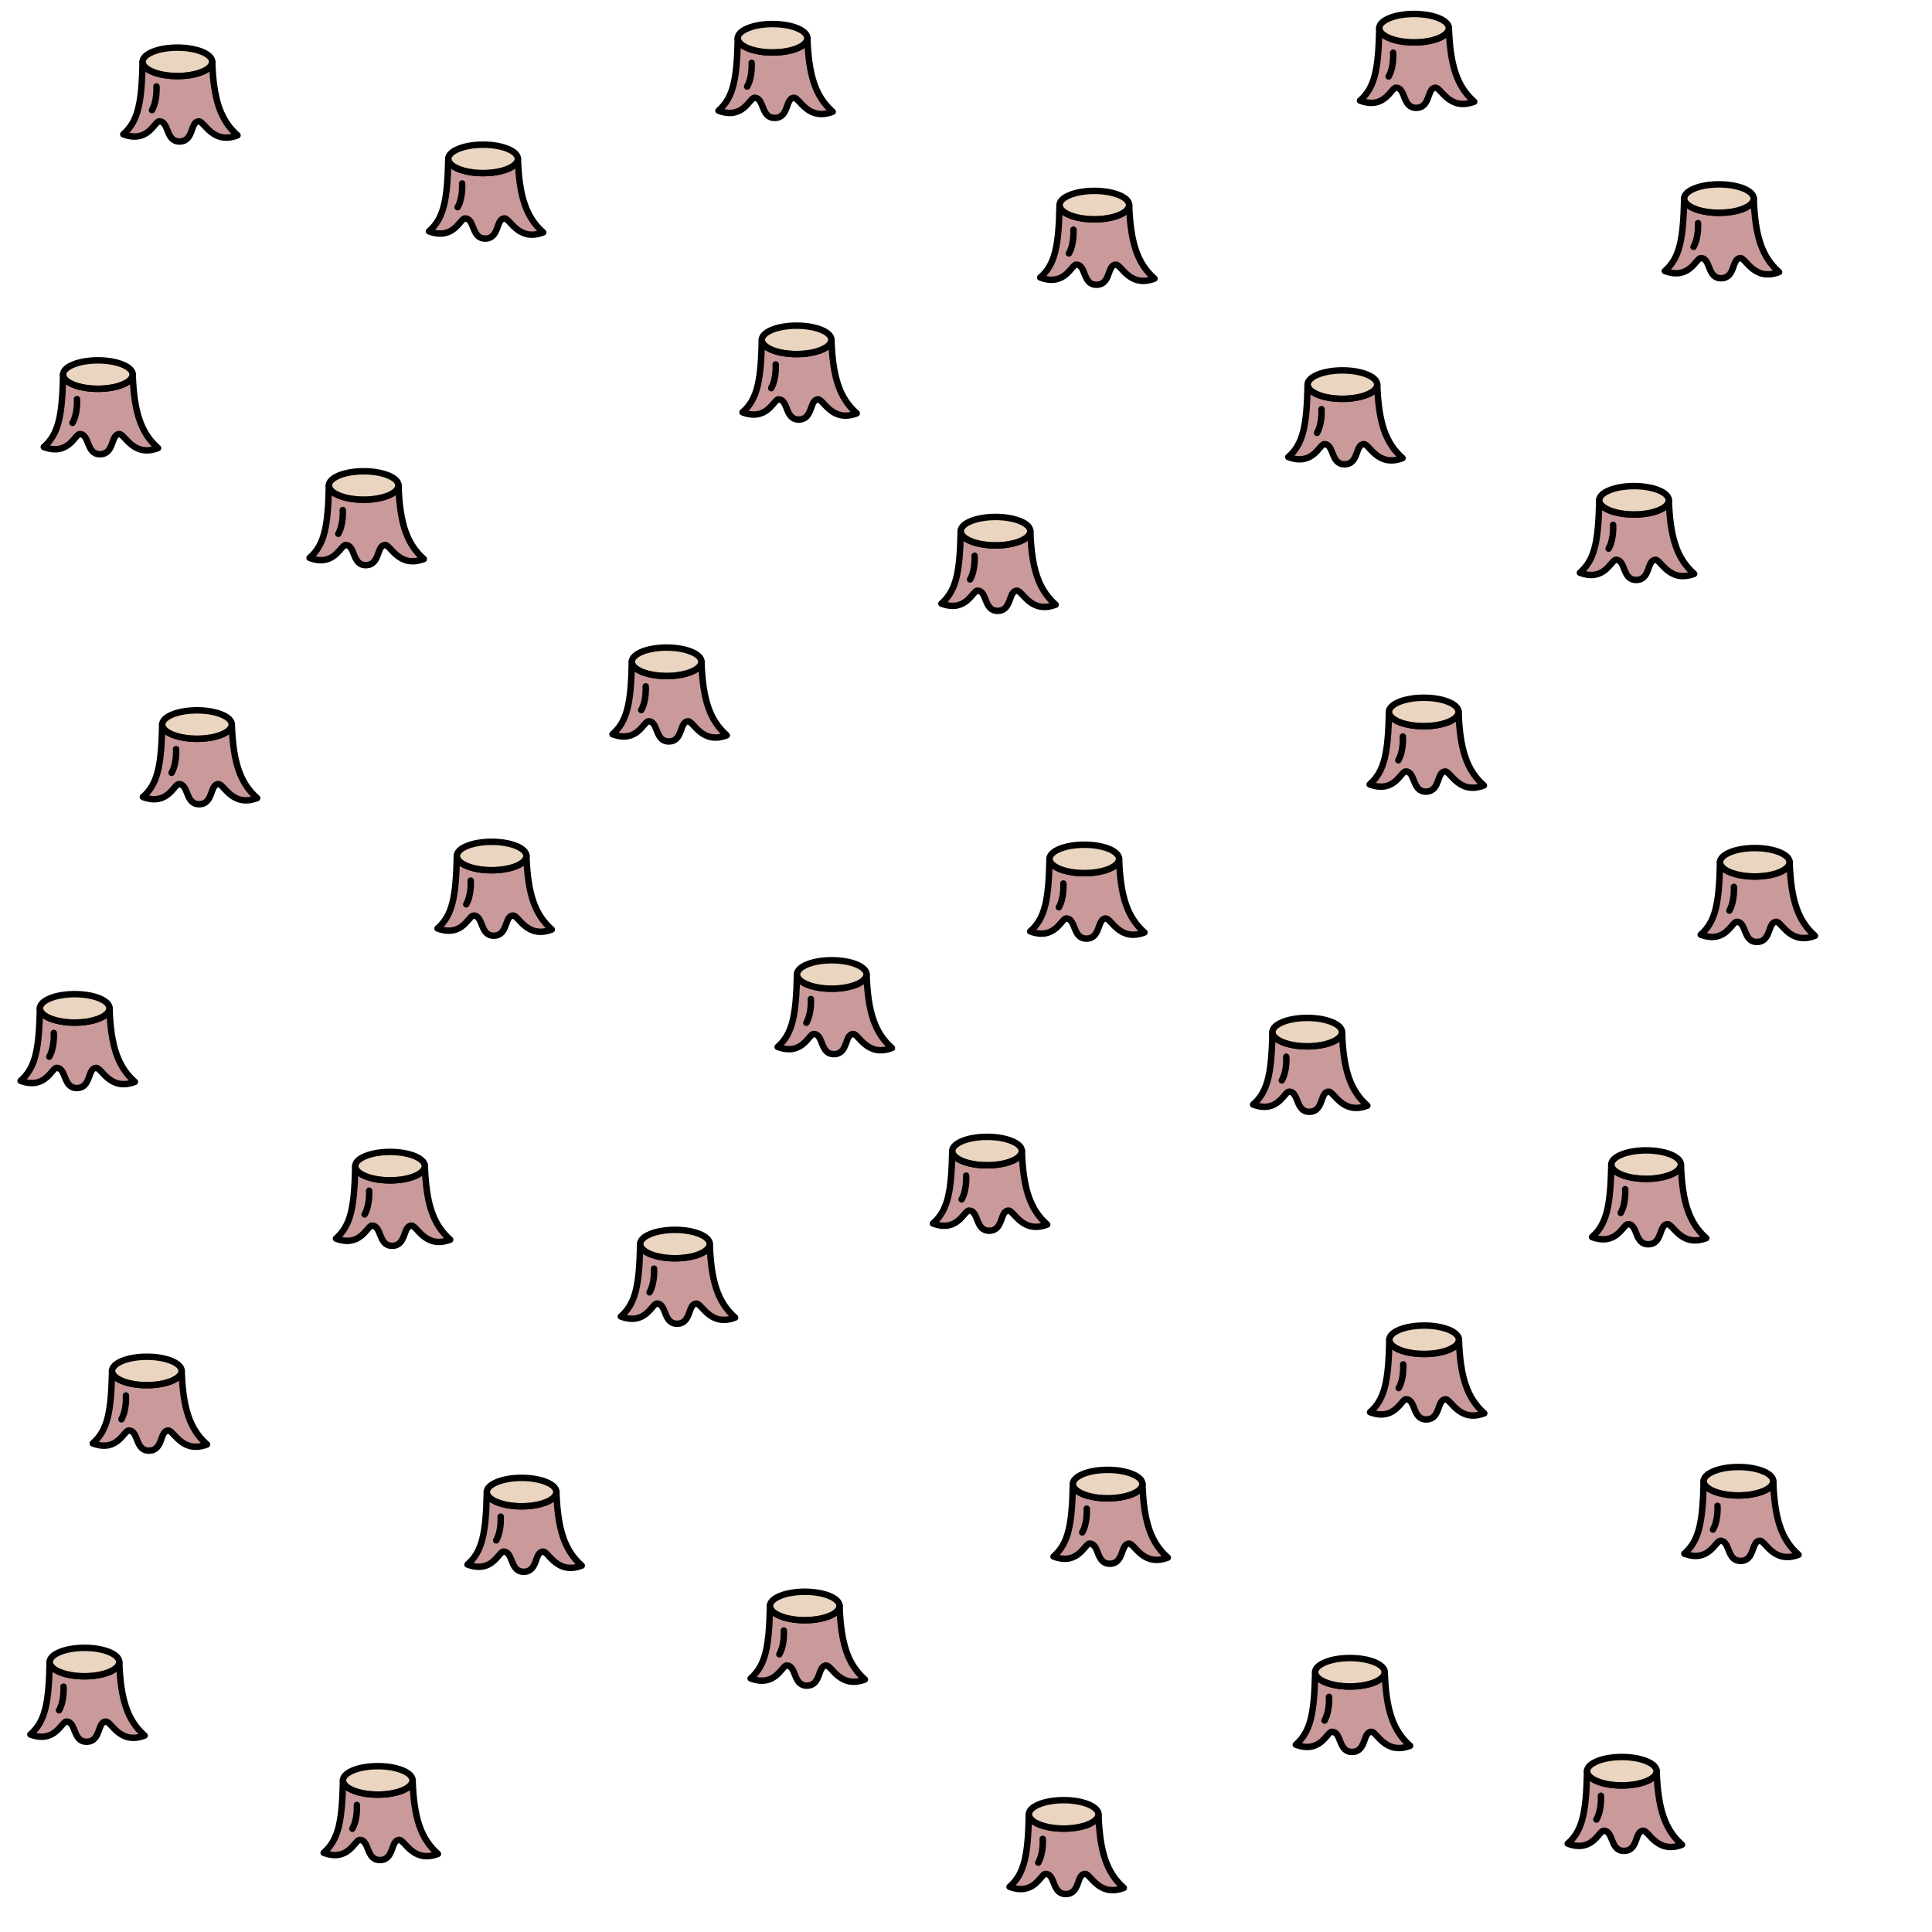
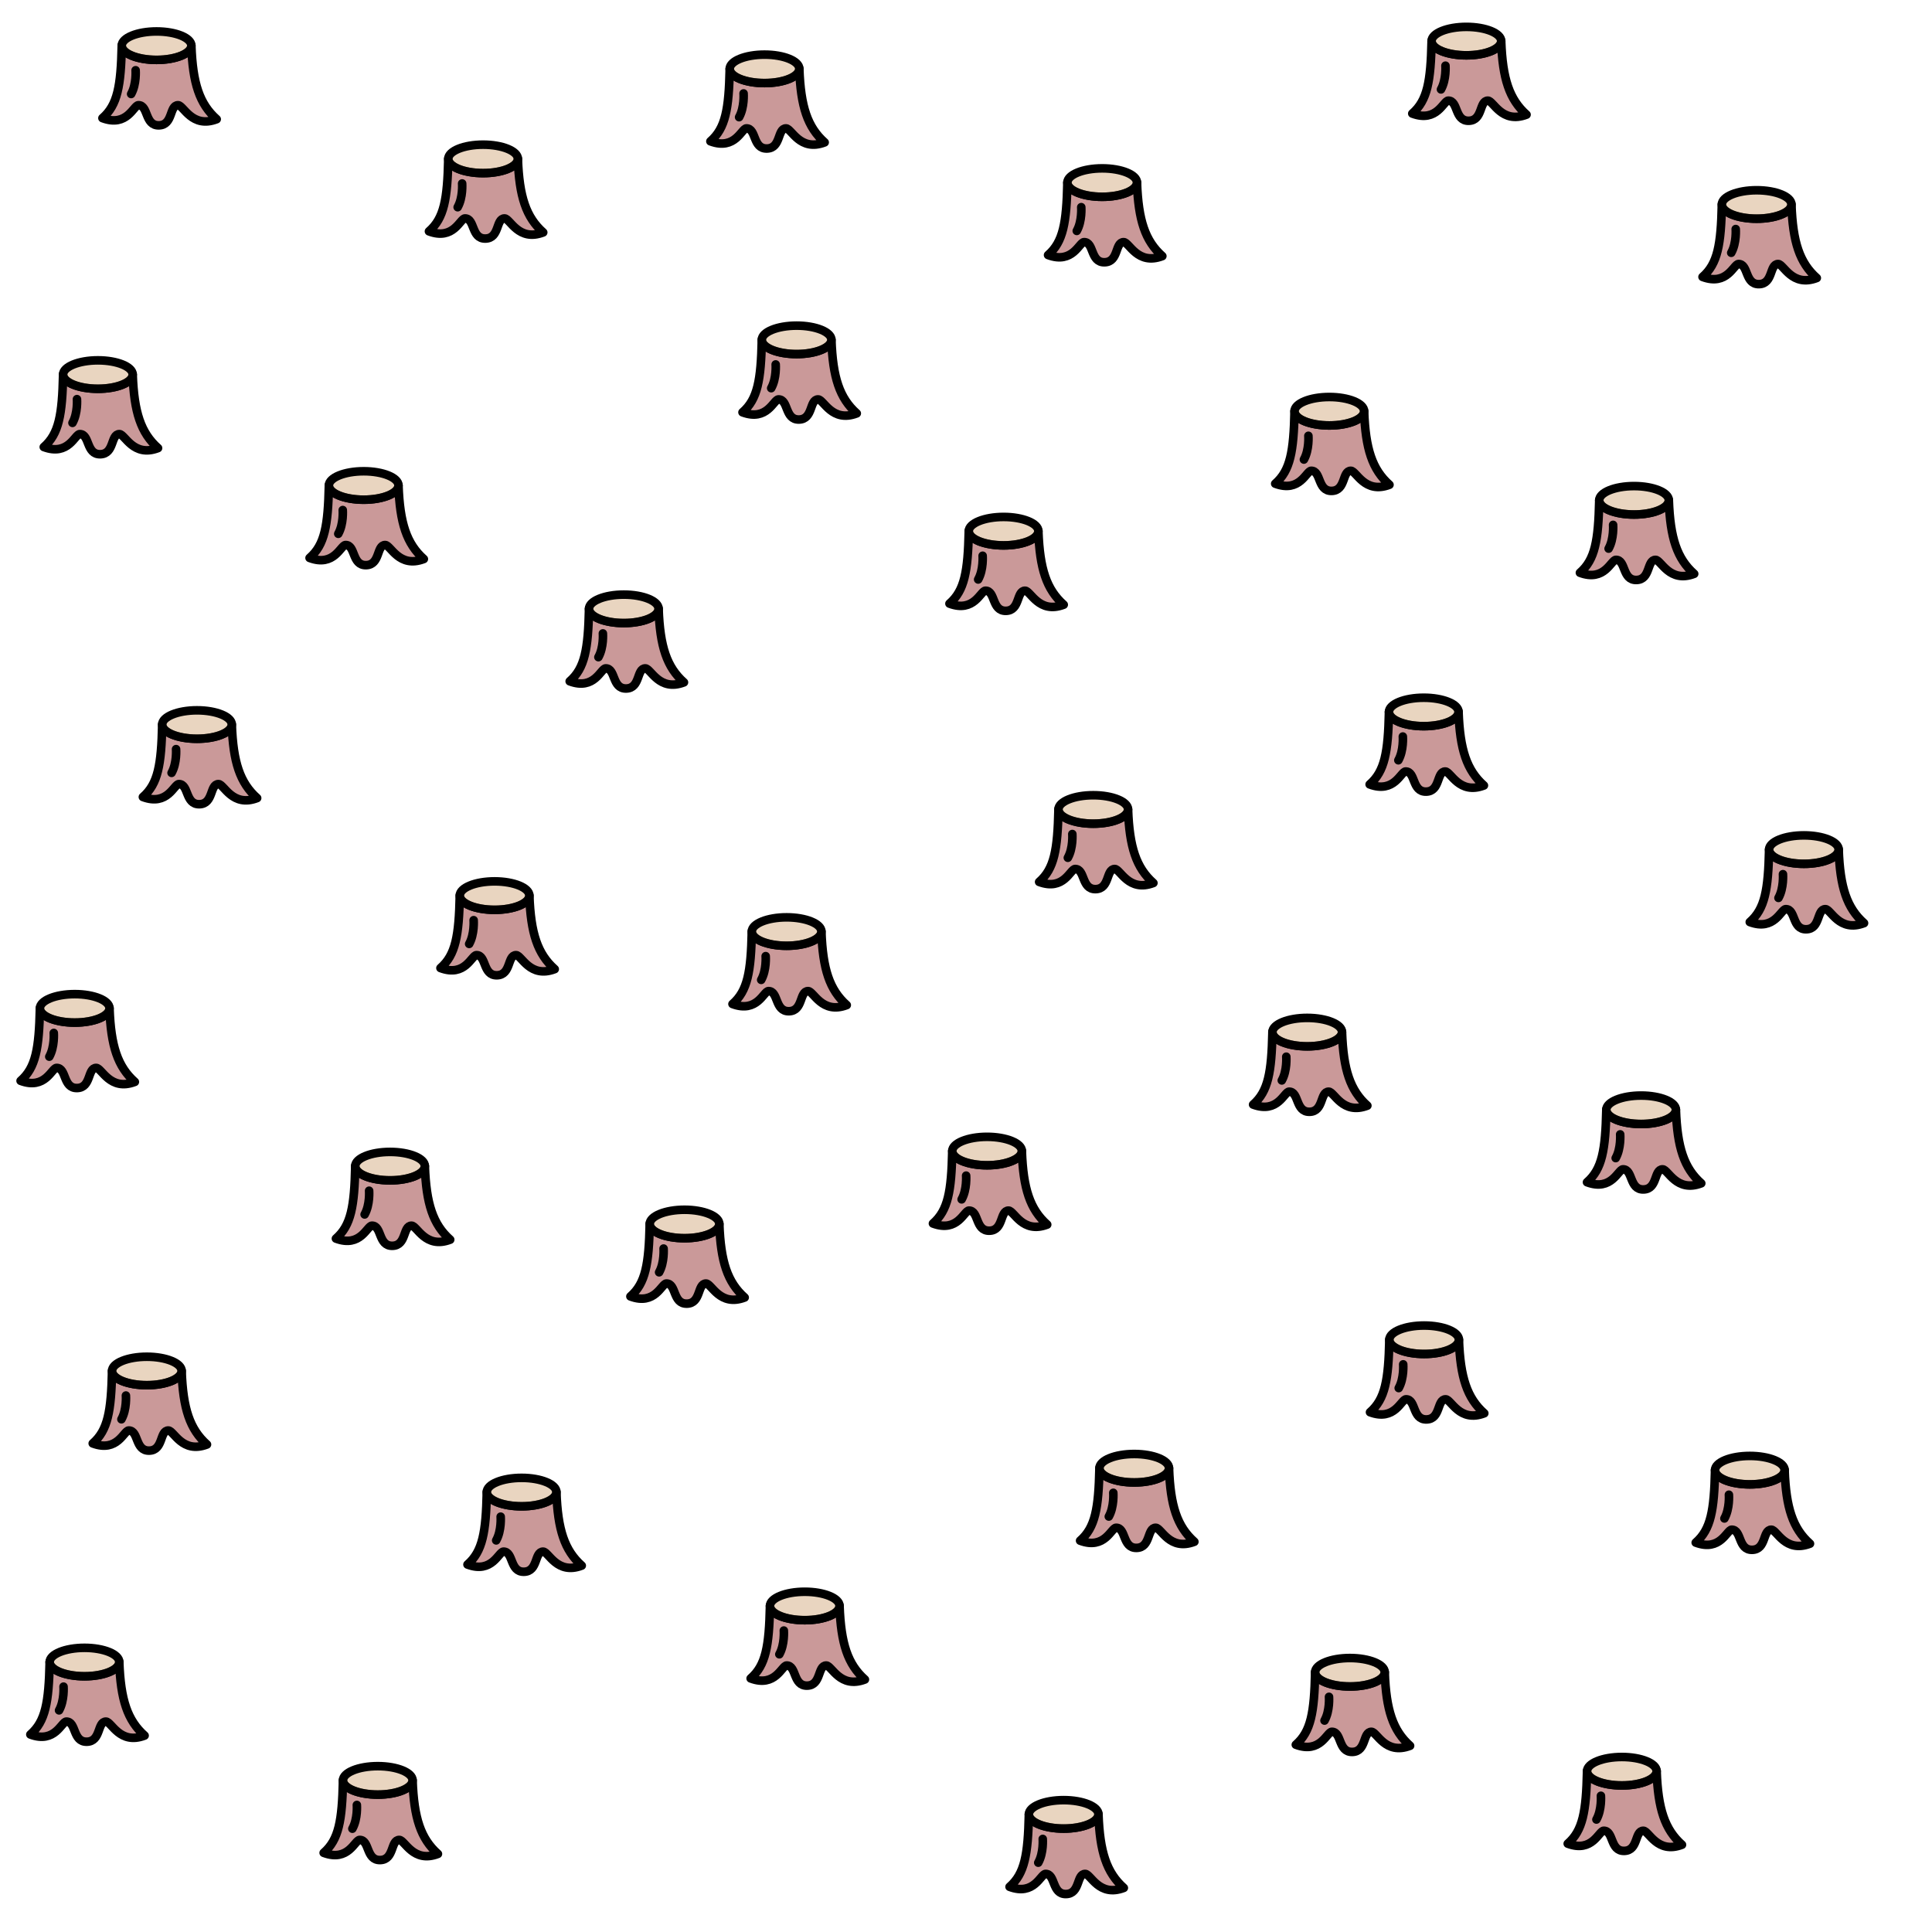
<svg xmlns="http://www.w3.org/2000/svg" xmlns:xlink="http://www.w3.org/1999/xlink" id="Svg" width="150" height="150" version="1.1">
  <defs id="defs857" />
-   <g id="g1072" transform="matrix(0.9349972,0,0,0.9350002,2.136054,-19.17441)" style="stroke-width:1.07">
-     <path id="pathSk5sig4l6llw" d="M 9.556,25.622 C 9.556,25.628 9.556,25.634 9.556,25.64 C 9.556,25.634 9.554,25.693 9.555,25.687 Z M 15.335,25.623 C 15.335,25.629 15.336,25.634 15.336,25.64 C 15.336,25.634 15.336,25.629 15.336,25.623 Z M 15.336,25.644 C 15.334,26.296 14.04,26.823 12.446,26.823 C 10.853,26.823 9.56,26.296 9.556,25.645 C 9.483,28.993 9.209,30.562 7.952,31.658 C 10.015,32.428 10.536,30.585 10.943,30.586 C 11.781,30.587 11.449,32.282 12.642,32.258 C 13.835,32.234 13.494,30.582 14.233,30.587 C 14.693,30.59 15.374,32.535 17.44,31.748 C 16.015,30.483 15.45,28.773 15.336,25.644 Z" fill="#963434" fill-opacity="0.5" fill-rule="evenodd" stroke-width="0.492" style="stroke:#000000;stroke-width:0.535;stroke-linecap:round;stroke-linejoin:round;stroke-dasharray:none" />
-     <ellipse id="ellipseSk5sig4l6llx" cx="12.446" cy="25.642" rx="2.891" ry="1.181" fill="#d4ac82" fill-opacity="0.5" stroke-width="0.492" style="stroke:#000000;stroke-linecap:round;stroke-linejoin:round;paint-order:normal;stroke-width:0.535;stroke-dasharray:none" />
-     <path id="pathSk5sig4l6lrt" d="M 10.336,29.654 C 10.794,28.837 10.708,27.683 10.708,27.683" fill="none" stroke-width="0.492" style="stroke:#000000;stroke-linecap:round;stroke-linejoin:round;stroke-width:0.535;stroke-dasharray:none" />
+   <g id="g1072" transform="matrix(0.9349972,0,0,0.9350002,0.5182626,-20.42957)" style="stroke-width:1.07">
+     <path id="pathSk5sig4l6llw" d="M 9.556,25.622 C 9.556,25.628 9.556,25.634 9.556,25.64 C 9.556,25.634 9.554,25.693 9.555,25.687 Z M 15.335,25.623 C 15.335,25.629 15.336,25.634 15.336,25.64 C 15.336,25.634 15.336,25.629 15.336,25.623 Z M 15.336,25.644 C 15.334,26.296 14.04,26.823 12.446,26.823 C 10.853,26.823 9.56,26.296 9.556,25.645 C 9.483,28.993 9.209,30.562 7.952,31.658 C 10.015,32.428 10.536,30.585 10.943,30.586 C 11.781,30.587 11.449,32.282 12.642,32.258 C 13.835,32.234 13.494,30.582 14.233,30.587 C 14.693,30.59 15.374,32.535 17.44,31.748 C 16.015,30.483 15.45,28.773 15.336,25.644 Z" fill="#963434" fill-opacity="0.5" fill-rule="evenodd" stroke-width="0.492" style="stroke:#000000;stroke-width:0.712;stroke-linecap:round;stroke-linejoin:round;stroke-dasharray:none" />
+     <ellipse id="ellipseSk5sig4l6llx" cx="12.446" cy="25.642" rx="2.891" ry="1.181" fill="#d4ac82" fill-opacity="0.5" stroke-width="0.492" style="stroke:#000000;stroke-width:0.712;stroke-linecap:round;stroke-linejoin:round;stroke-dasharray:none;paint-order:normal" />
+     <path id="pathSk5sig4l6lrt" d="M 10.336,29.654 C 10.794,28.837 10.708,27.683 10.708,27.683" fill="none" stroke-width="0.492" style="stroke:#000000;stroke-width:0.712;stroke-linecap:round;stroke-linejoin:round;stroke-dasharray:none" />
  </g>
  <rect x="0" y="0" width="150" height="150" opacity="0" stroke-width="0.047" style="paint-order:normal" id="rect852" />
-   <use x="0" y="0" xlink:href="#g1072" transform="translate(-6.171911,24.28017)" id="use2639" style="stroke-width:1.07" />
-   <use x="0" y="0" xlink:href="#g1072" transform="translate(1.521971,51.45275)" id="use2641" style="stroke-width:1.07" />
-   <use x="0" y="0" xlink:href="#g1072" transform="translate(-7.9723,73.48781)" id="use2643" style="stroke-width:1.07" />
-   <use x="0" y="0" xlink:href="#g1072" transform="translate(-2.371919,101.6398)" id="use2645" style="stroke-width:1.07" />
-   <use x="0" y="0" xlink:href="#g1072" transform="translate(-7.214851,124.2402)" id="use2647" style="stroke-width:1.07" />
-   <use x="0" y="0" xlink:href="#g1072" transform="translate(23.73307,7.535261)" id="use2649" style="stroke-width:1.07" />
-   <use x="0" y="0" xlink:href="#g1072" transform="translate(14.46393,32.89155)" id="use2651" style="stroke-width:1.07" />
-   <use x="0" y="0" xlink:href="#g1072" transform="translate(24.39796,61.65925)" id="use2653" style="stroke-width:1.07" />
-   <use x="0" y="0" xlink:href="#g1072" transform="translate(16.51045,85.73735)" id="use2655" style="stroke-width:1.07" />
-   <use x="0" y="0" xlink:href="#g1072" transform="translate(26.72449,111.0443)" id="use2657" style="stroke-width:1.07" />
-   <use x="0" y="0" xlink:href="#g1072" transform="translate(15.55859,133.4274)" id="use2659" style="stroke-width:1.07" />
-   <use x="0" y="0" xlink:href="#g1072" transform="translate(46.20927,-1.831781)" id="use2661" style="stroke-width:1.07" />
-   <use x="0" y="0" xlink:href="#g1072" transform="translate(48.07639,21.58561)" id="use2663" style="stroke-width:1.07" />
-   <use x="0" y="0" xlink:href="#g1072" transform="translate(37.98441,46.57972)" id="use2665" style="stroke-width:1.07" />
-   <use x="0" y="0" xlink:href="#g1072" transform="translate(50.80549,70.85648)" id="use2667" style="stroke-width:1.07" />
-   <use x="0" y="0" xlink:href="#g1072" transform="translate(38.63073,91.78725)" id="use2669" style="stroke-width:1.07" />
-   <use x="0" y="0" xlink:href="#g1072" transform="translate(48.7086,119.8859)" id="use2671" style="stroke-width:1.07" />
-   <use x="0" y="0" xlink:href="#g1072" transform="translate(71.19269,11.12194)" id="use2673" style="stroke-width:1.07" />
-   <use x="0" y="0" xlink:href="#g1072" transform="translate(63.51873,36.43865)" id="use2675" style="stroke-width:1.07" />
-   <use x="0" y="0" xlink:href="#g1072" transform="translate(70.41193,61.88627)" id="use2677" style="stroke-width:1.07" />
-   <use x="0" y="0" xlink:href="#g1072" transform="translate(62.86205,84.5661)" id="use2679" style="stroke-width:1.07" />
-   <use x="0" y="0" xlink:href="#g1072" transform="translate(72.22506,110.4222)" id="use2681" style="stroke-width:1.07" />
-   <use x="0" y="0" xlink:href="#g1072" transform="translate(68.81025,136.066)" id="use2683" style="stroke-width:1.07" />
-   <use x="0" y="0" xlink:href="#g1072" transform="translate(96.01622,-2.613856)" id="use2685" style="stroke-width:1.07" />
-   <use x="0" y="0" xlink:href="#g1072" transform="translate(90.45299,25.05971)" id="use2687" style="stroke-width:1.07" />
-   <use x="0" y="0" xlink:href="#g1072" transform="translate(96.76788,50.47489)" id="use2689" style="stroke-width:1.07" />
-   <use x="0" y="0" xlink:href="#g1072" transform="translate(87.71901,75.33257)" id="use2691" style="stroke-width:1.07" />
-   <use x="0" y="0" xlink:href="#g1072" transform="translate(96.79667,99.21778)" id="use2693" style="stroke-width:1.07" />
-   <use x="0" y="0" xlink:href="#g1072" transform="translate(91.03589,125.0323)" id="use2695" style="stroke-width:1.07" />
-   <use x="0" y="0" xlink:href="#g1072" transform="translate(119.6854,10.61603)" id="use2697" style="stroke-width:1.07" />
-   <use x="0" y="0" xlink:href="#g1072" transform="translate(113.0931,34.04234)" id="use2699" style="stroke-width:1.07" />
-   <use x="0" y="0" xlink:href="#g1072" transform="translate(122.4705,62.14537)" id="use2701" style="stroke-width:1.07" />
-   <use x="0" y="0" xlink:href="#g1072" transform="translate(114.0308,85.61877)" id="use2703" style="stroke-width:1.07" />
-   <use x="0" y="0" xlink:href="#g1072" transform="translate(121.1983,110.2012)" id="use2705" style="stroke-width:1.07" />
-   <use x="0" y="0" xlink:href="#g1072" transform="translate(112.1469,132.7157)" id="use2707" style="stroke-width:1.07" />
+   <use x="0" y="0" xlink:href="#g1072" transform="translate(-4.55412,25.53534)" id="use2639" style="stroke-width:1.07" />
+   <use x="0" y="0" xlink:href="#g1072" transform="translate(3.139762,52.70791)" id="use2641" style="stroke-width:1.07" />
+   <use x="0" y="0" xlink:href="#g1072" transform="translate(-6.354509,74.74298)" id="use2643" style="stroke-width:1.07" />
+   <use x="0" y="0" xlink:href="#g1072" transform="translate(-0.7541272,102.895)" id="use2645" style="stroke-width:1.07" />
+   <use x="0" y="0" xlink:href="#g1072" transform="translate(-5.59706,125.4954)" id="use2647" style="stroke-width:1.07" />
+   <use x="0" y="0" xlink:href="#g1072" transform="translate(25.35087,8.790425)" id="use2649" style="stroke-width:1.07" />
+   <use x="0" y="0" xlink:href="#g1072" transform="translate(16.08172,34.14671)" id="use2651" style="stroke-width:1.07" />
+   <use x="0" y="0" xlink:href="#g1072" transform="translate(26.24385,65.98837)" id="use2653" style="stroke-width:1.07" />
+   <use x="0" y="0" xlink:href="#g1072" transform="translate(18.12824,86.99252)" id="use2655" style="stroke-width:1.07" />
+   <use x="0" y="0" xlink:href="#g1072" transform="translate(28.34228,112.2995)" id="use2657" style="stroke-width:1.07" />
+   <use x="0" y="0" xlink:href="#g1072" transform="translate(17.17638,134.6826)" id="use2659" style="stroke-width:1.07" />
+   <use x="0" y="0" xlink:href="#g1072" transform="translate(47.202,1.799791)" id="use2661" style="stroke-width:1.07" />
+   <use x="0" y="0" xlink:href="#g1072" transform="translate(49.69418,22.84077)" id="use2663" style="stroke-width:1.07" />
+   <use x="0" y="0" xlink:href="#g1072" transform="translate(36.27765,43.72427)" id="use2665" style="stroke-width:1.07" />
+   <use x="0" y="0" xlink:href="#g1072" transform="translate(48.91712,68.78008)" id="use2667" style="stroke-width:1.07" />
+   <use x="0" y="0" xlink:href="#g1072" transform="translate(40.9913,91.48347)" id="use2669" style="stroke-width:1.07" />
+   <use x="0" y="0" xlink:href="#g1072" transform="translate(50.32639,121.1411)" id="use2671" style="stroke-width:1.07" />
+   <use x="0" y="0" xlink:href="#g1072" transform="translate(73.41846,10.63022)" id="use2673" style="stroke-width:1.07" />
+   <use x="0" y="0" xlink:href="#g1072" transform="translate(65.76241,37.69381)" id="use2675" style="stroke-width:1.07" />
+   <use x="0" y="0" xlink:href="#g1072" transform="translate(72.72518,59.3)" id="use2677" style="stroke-width:1.07" />
+   <use x="0" y="0" xlink:href="#g1072" transform="translate(64.47985,85.82126)" id="use2679" style="stroke-width:1.07" />
+   <use x="0" y="0" xlink:href="#g1072" transform="translate(75.90603,110.4465)" id="use2681" style="stroke-width:1.07" />
+   <use x="0" y="0" xlink:href="#g1072" transform="translate(70.42805,137.3211)" id="use2683" style="stroke-width:1.07" />
+   <use x="0" y="0" xlink:href="#g1072" transform="translate(101.6953,-0.3546983)" id="use2685" style="stroke-width:1.07" />
+   <use x="0" y="0" xlink:href="#g1072" transform="translate(91.05345,28.38194)" id="use2687" style="stroke-width:1.07" />
+   <use x="0" y="0" xlink:href="#g1072" transform="translate(98.38567,51.73005)" id="use2689" style="stroke-width:1.07" />
+   <use x="0" y="0" xlink:href="#g1072" transform="translate(89.3368,76.58773)" id="use2691" style="stroke-width:1.07" />
+   <use x="0" y="0" xlink:href="#g1072" transform="translate(98.41446,100.4729)" id="use2693" style="stroke-width:1.07" />
+   <use x="0" y="0" xlink:href="#g1072" transform="translate(92.65369,126.2875)" id="use2695" style="stroke-width:1.07" />
+   <use x="0" y="0" xlink:href="#g1072" transform="translate(124.2307,12.32938)" id="use2697" style="stroke-width:1.07" />
+   <use x="0" y="0" xlink:href="#g1072" transform="translate(114.7109,35.29751)" id="use2699" style="stroke-width:1.07" />
+   <use x="0" y="0" xlink:href="#g1072" transform="translate(127.8985,62.41691)" id="use2701" style="stroke-width:1.07" />
+   <use x="0" y="0" xlink:href="#g1072" transform="translate(115.2604,82.61748)" id="use2703" style="stroke-width:1.07" />
+   <use x="0" y="0" xlink:href="#g1072" transform="translate(123.7018,110.5962)" id="use2705" style="stroke-width:1.07" />
+   <use x="0" y="0" xlink:href="#g1072" transform="translate(113.7647,133.9709)" id="use2707" style="stroke-width:1.07" />
</svg>
